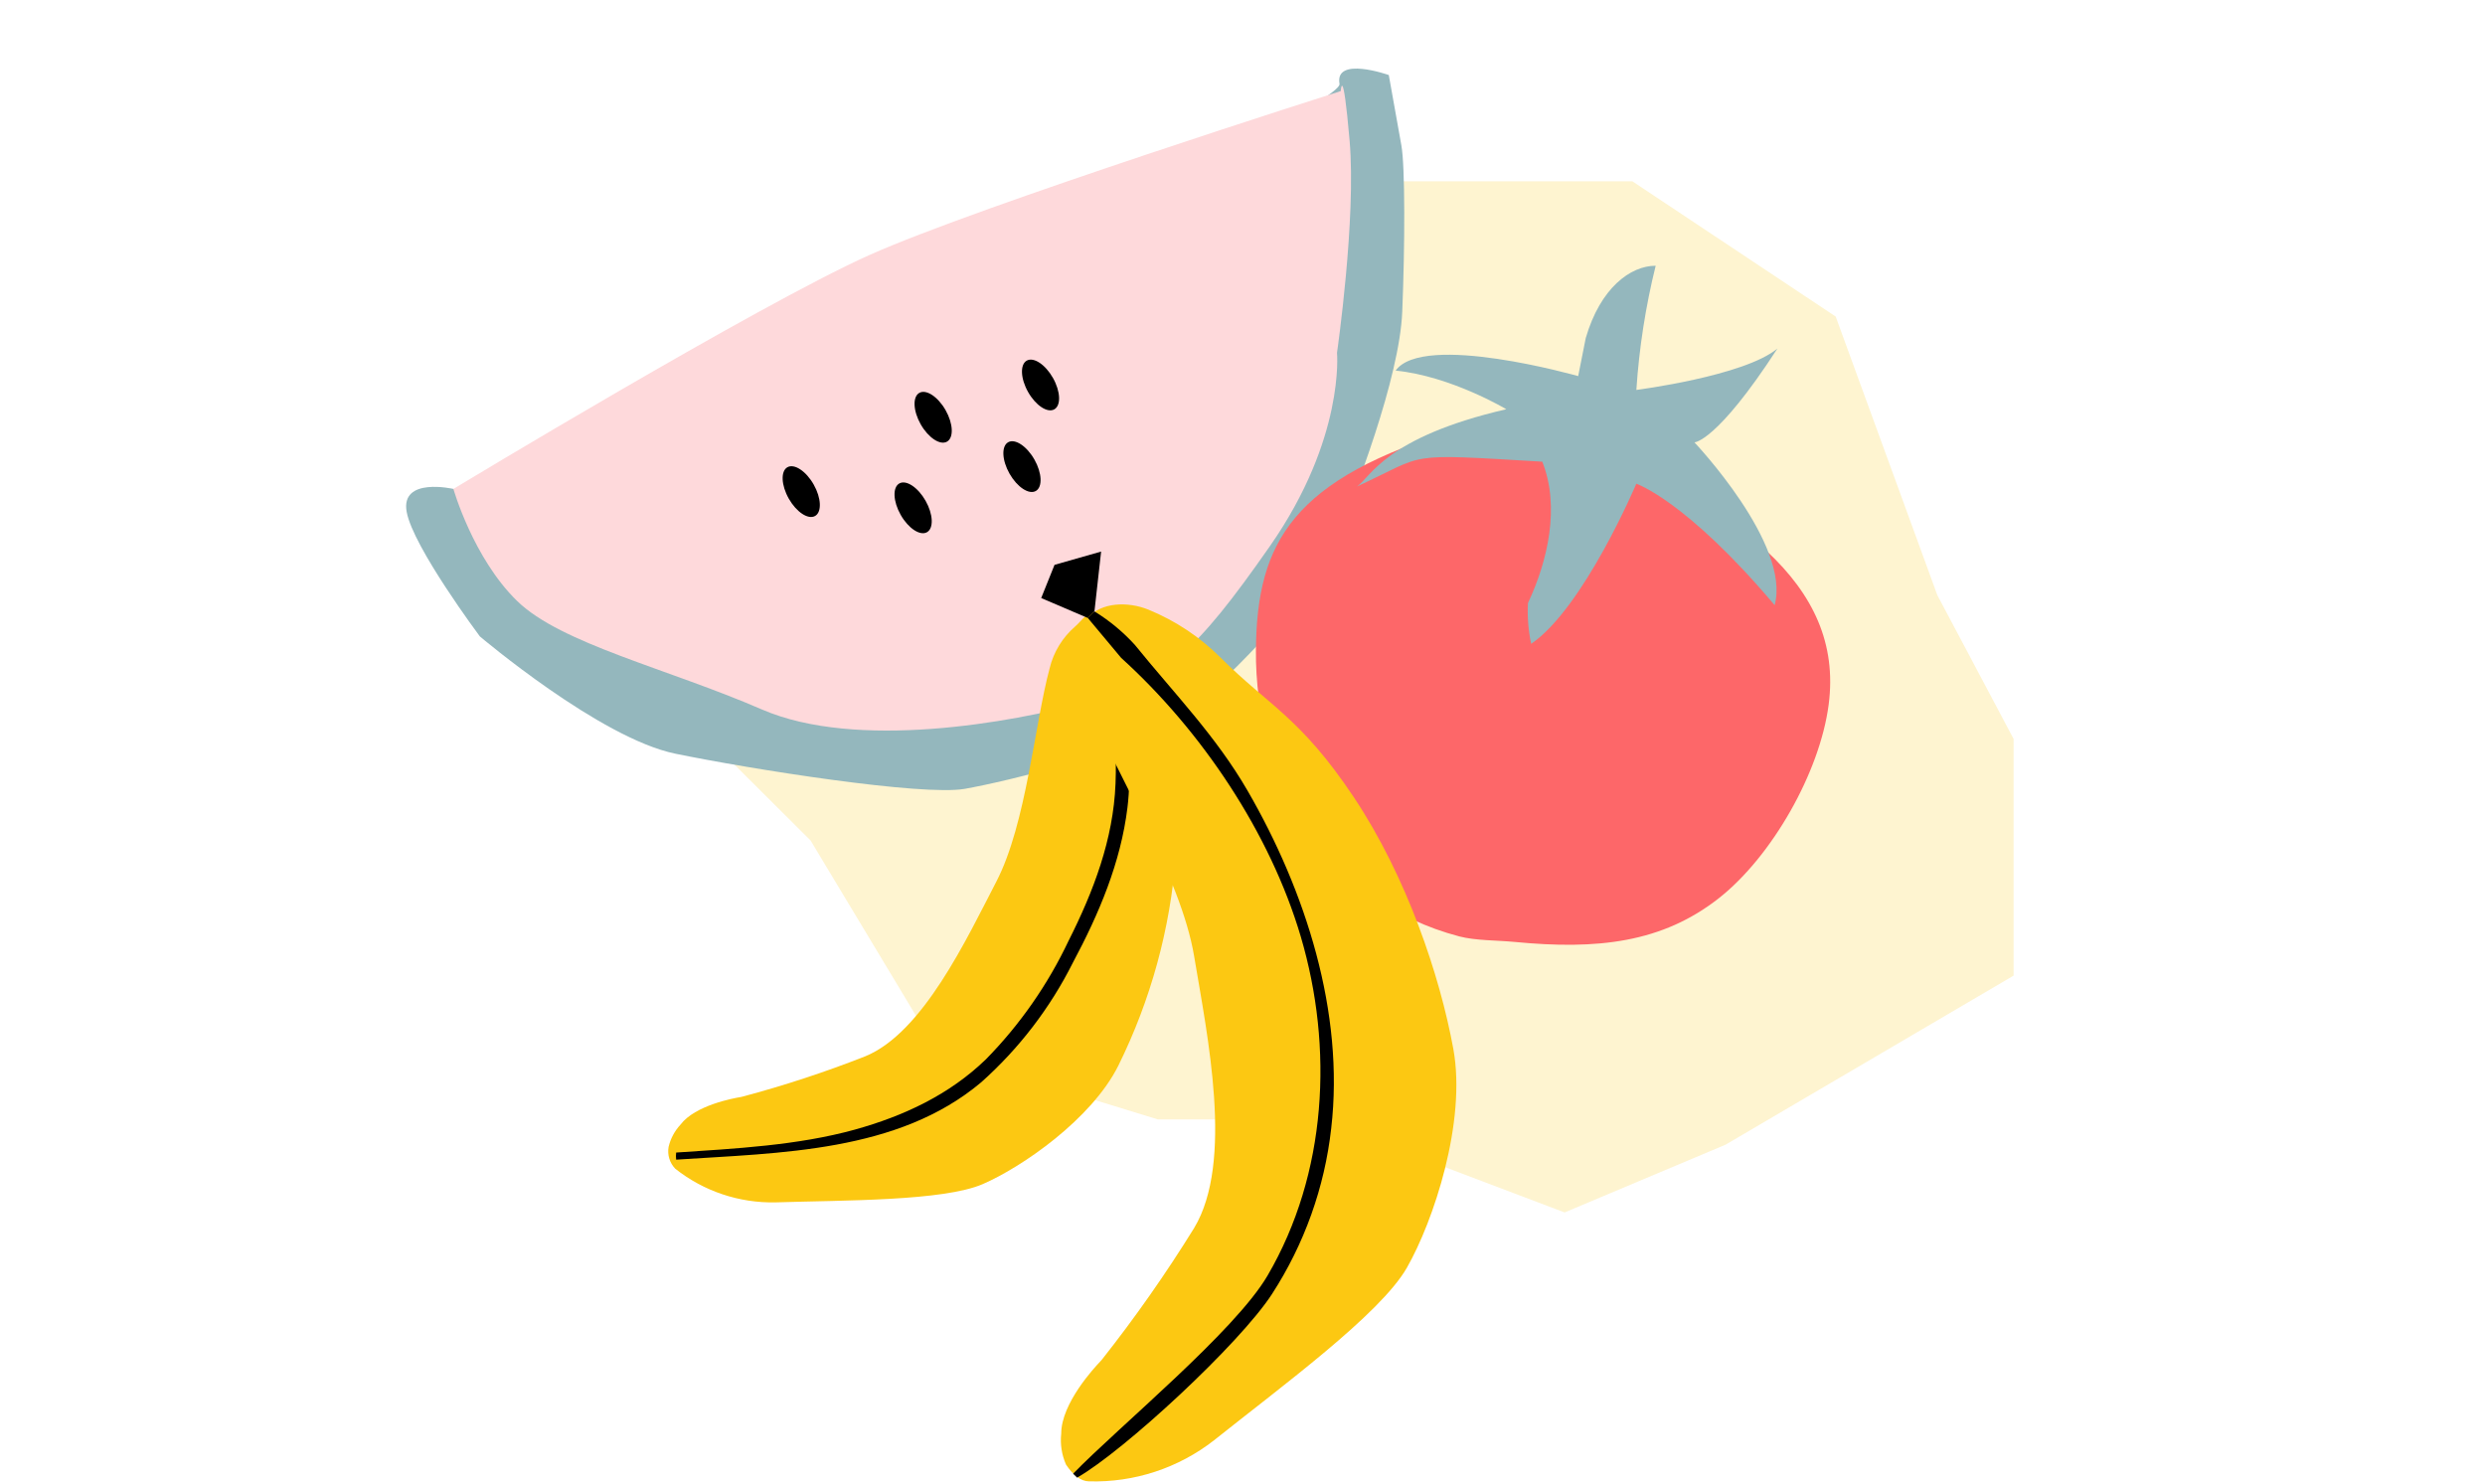
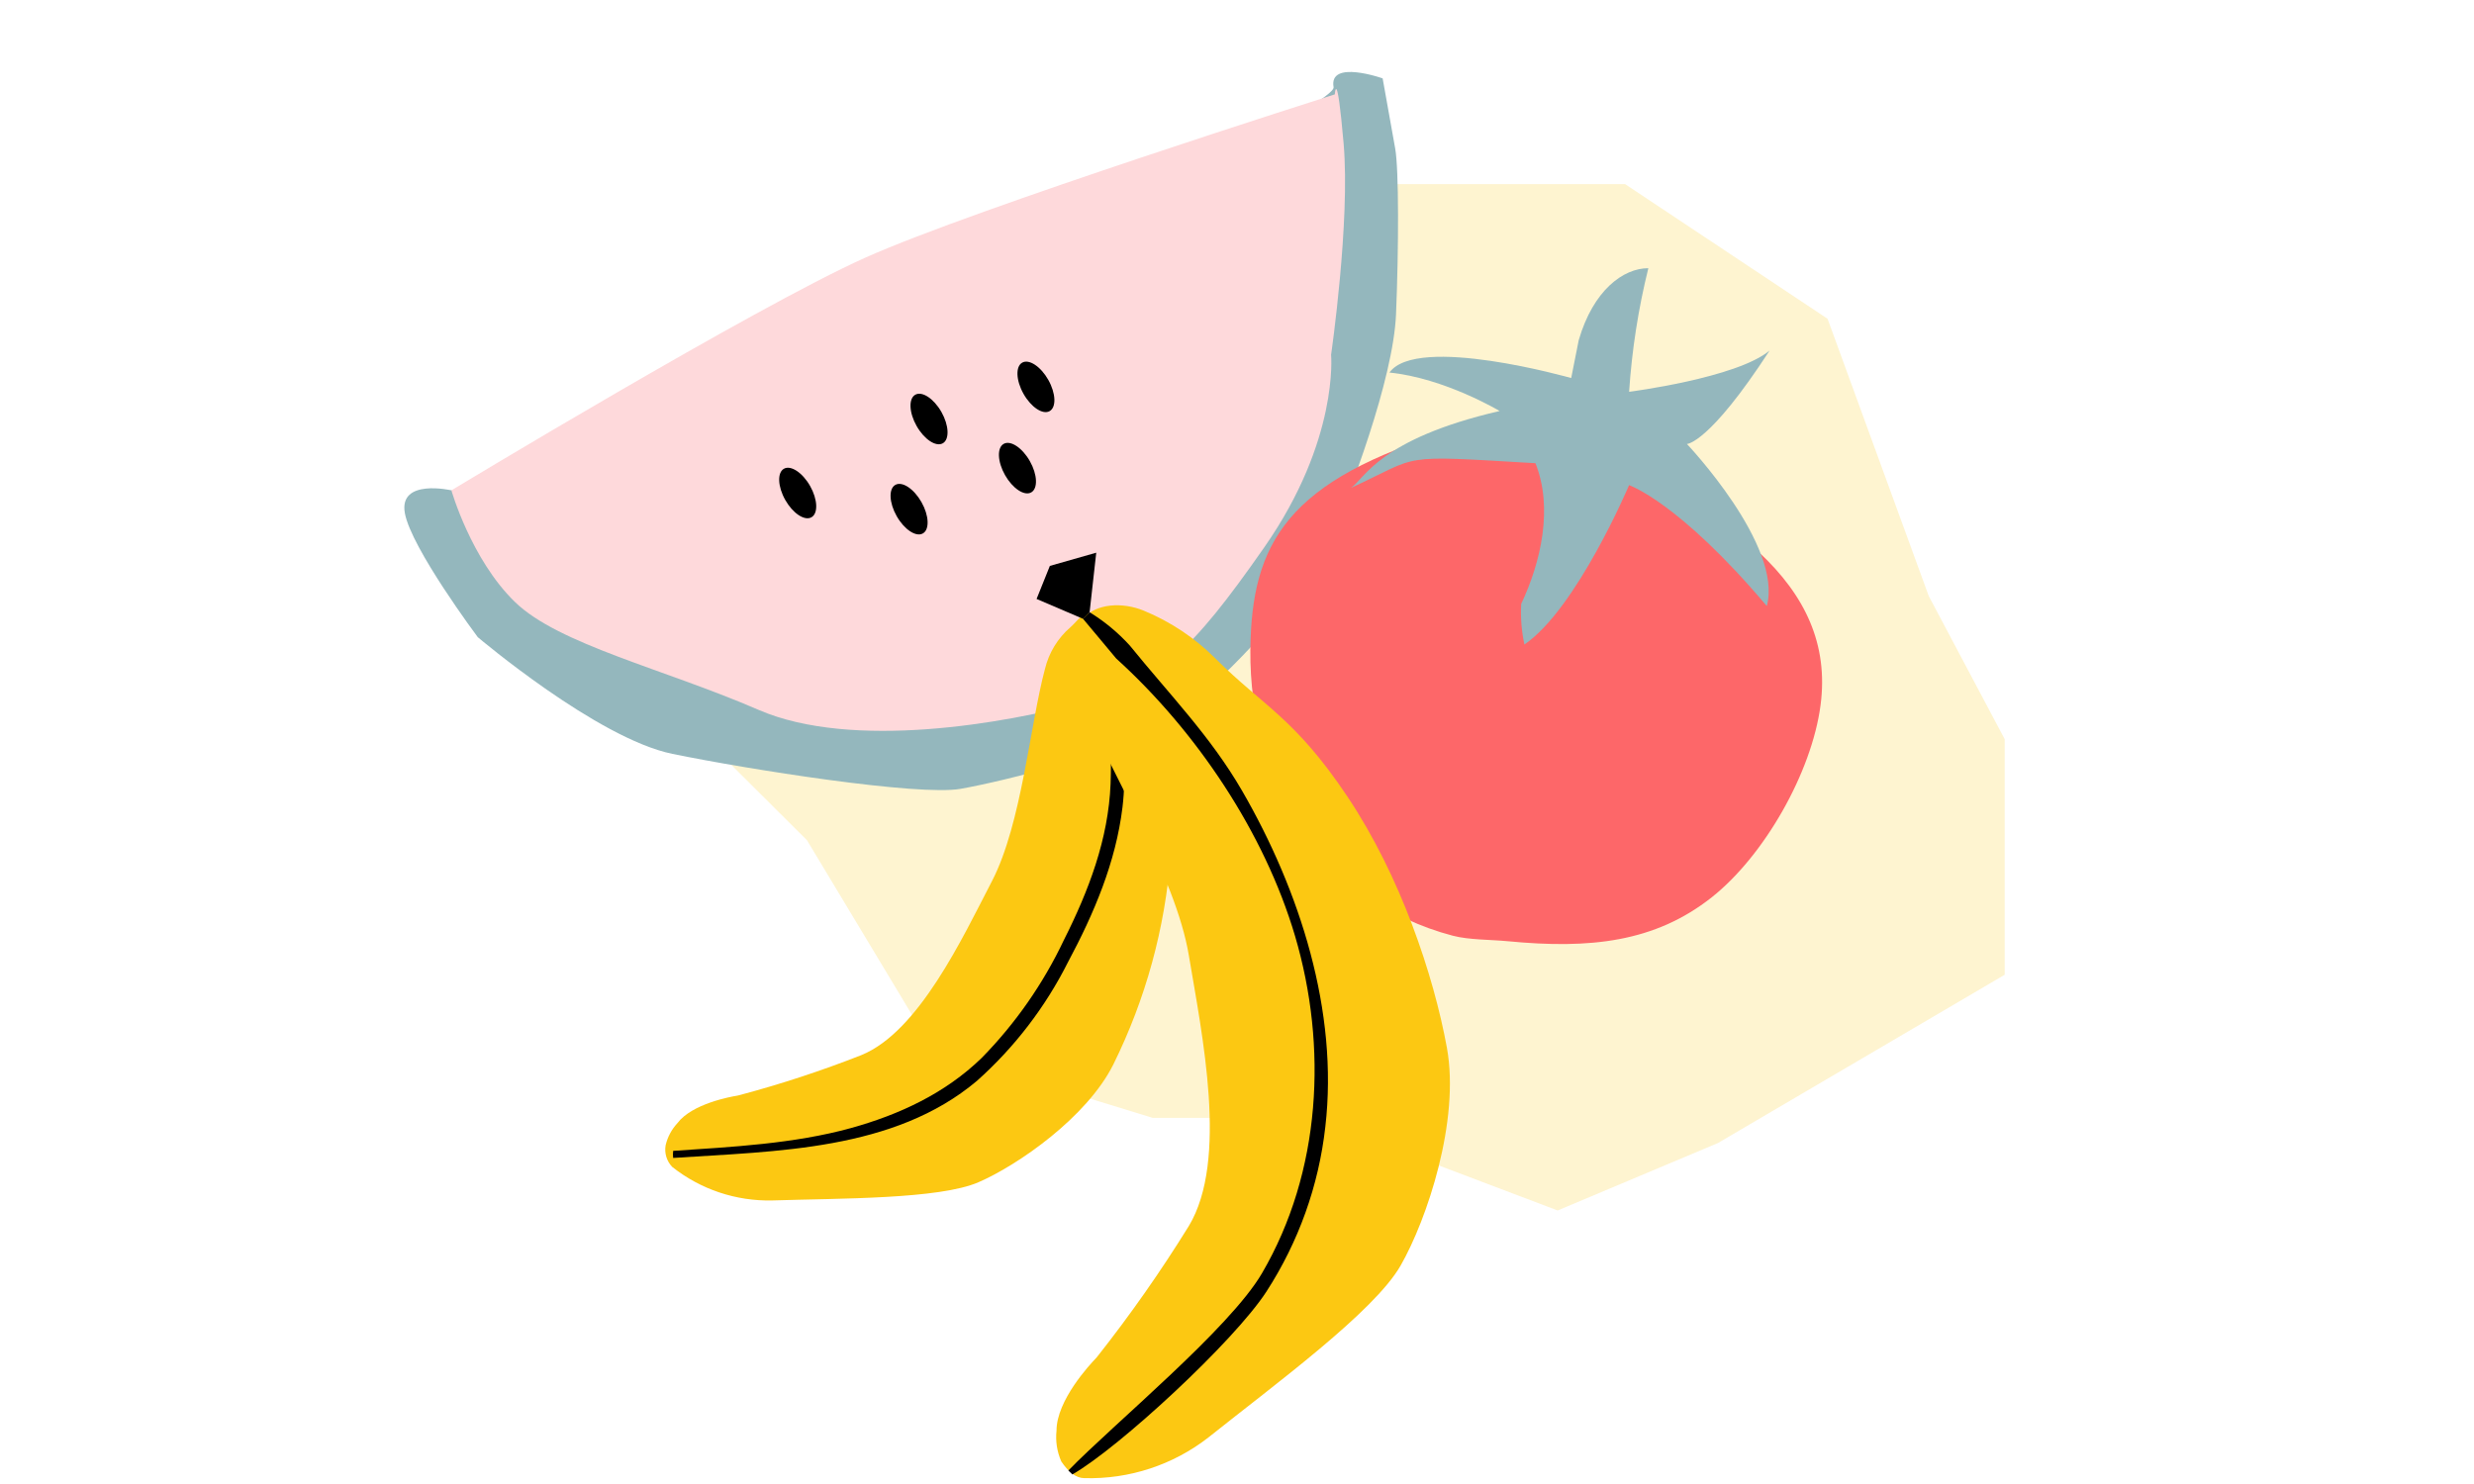
- <svg xmlns="http://www.w3.org/2000/svg" width="201" height="120" viewBox="0 0 201 120" fill="none">
+ <svg xmlns="http://www.w3.org/2000/svg" width="200px" height="120px" viewBox="0 0 201 120" fill="none">
  <path d="M73.102 30.39L63.509 48.168L58.026 60.474L65.564 67.985L75.843 85.078L93.66 90.549H106.681L126.553 98.071L139.574 92.59L162.872 78.915V59.772L156.705 48.147L148.48 25.605L132.034 14.665H92.97L80.642 21.503L73.102 30.39Z" fill="#FEF4D0" />
  <path d="M36.673 39.548C36.673 39.548 32.384 38.557 32.892 41.398C33.401 44.238 38.815 51.479 38.815 51.479C38.815 51.479 48.516 59.709 54.62 60.963C60.724 62.218 74.632 64.414 78.05 63.805C81.468 63.196 91.611 60.793 95.751 57.705C99.891 54.617 106.278 47.614 107.942 43.797C109.607 39.981 113.202 30.545 113.421 25.228C113.641 19.911 113.658 13.454 113.35 11.755L112.333 6.07C112.333 6.07 107.938 4.511 108.347 6.783C108.756 9.055 41.533 40.435 41.533 40.435L36.673 39.548Z" fill="#94B7BD" />
  <path d="M36.673 39.548C36.673 39.548 61.291 24.672 70.286 20.646C79.228 16.633 108.447 7.369 108.447 7.369C108.447 7.369 108.608 4.996 109.161 11.346C109.715 17.696 108.144 28.533 108.144 28.533C108.144 28.533 108.799 35.453 102.726 44.164C96.653 52.875 94.111 55.086 87.951 56.775C81.79 58.464 69.265 60.703 61.619 57.384C53.973 54.065 45.387 52.08 41.827 48.612C38.266 45.145 36.673 39.548 36.673 39.548Z" fill="#FED9DB" />
  <path d="M83.781 39.715C84.337 39.401 84.288 38.264 83.671 37.175C83.053 36.086 82.102 35.457 81.545 35.772C80.989 36.086 81.038 37.223 81.655 38.312C82.273 39.401 83.224 40.03 83.781 39.715Z" fill="black" />
  <path d="M65.927 41.737C66.483 41.423 66.434 40.285 65.817 39.196C65.199 38.107 64.248 37.479 63.691 37.793C63.135 38.107 63.184 39.245 63.801 40.334C64.419 41.423 65.37 42.051 65.927 41.737Z" fill="black" />
  <path d="M76.597 35.724C77.153 35.41 77.104 34.272 76.487 33.183C75.869 32.094 74.918 31.465 74.361 31.779C73.805 32.094 73.854 33.231 74.471 34.32C75.089 35.409 76.04 36.038 76.597 35.724Z" fill="black" />
  <path d="M74.977 43.05C75.534 42.736 75.484 41.598 74.867 40.509C74.25 39.42 73.298 38.791 72.742 39.105C72.185 39.419 72.234 40.557 72.852 41.646C73.469 42.735 74.421 43.364 74.977 43.05Z" fill="black" />
  <path d="M85.276 33.111C85.833 32.799 85.785 31.663 85.171 30.574C84.556 29.486 83.607 28.857 83.051 29.169C82.495 29.482 82.542 30.618 83.156 31.706C83.771 32.795 84.72 33.424 85.276 33.111Z" fill="black" />
  <path d="M101.586 52.518C101.674 43.852 104.543 38.697 118.036 34.668C120.987 33.819 124.137 33.976 126.988 35.114C140.278 41.095 149.206 47.11 147.912 56.998C147.192 62.5 143.316 69.26 139.072 72.62C134.451 76.274 129.182 76.834 122.514 76.191C121.11 76.055 119.354 76.089 118.038 75.744C107.377 72.945 101.479 63.241 101.586 52.518Z" fill="#FD6769" />
  <path d="M137.053 35.78C137.053 35.78 138.844 35.78 143.768 28.192C141.084 30.425 132.358 31.54 132.358 31.54C132.581 28.152 133.104 24.791 133.92 21.495C131.886 21.495 129.444 23.279 128.262 27.35L127.652 30.423C127.652 30.423 115.123 26.85 112.885 29.977C117.361 30.423 121.837 33.101 121.837 33.101C112.02 35.379 110.885 38.598 109.755 39.353C115.572 36.674 113.336 36.674 124.746 37.344C126.201 40.971 125.194 45.379 123.589 48.779C123.53 49.885 123.618 50.995 123.851 52.078C128.103 49.175 132.354 39.128 132.354 39.128C132.354 39.128 136.38 40.468 143.544 48.952C144.885 44.041 137.053 35.78 137.053 35.78Z" fill="#94B7BD" />
  <path d="M91.745 51.503C91.003 50.267 89.57 49.27 88.264 49.575C87.808 49.684 87.355 50.346 86.968 50.671C85.941 51.558 85.217 52.743 84.899 54.061C83.692 58.543 83.009 66.647 80.594 71.302C78.179 75.957 74.641 83.546 69.979 85.446C66.732 86.722 63.413 87.811 60.04 88.708L59.892 88.741C59.385 88.822 56.23 89.388 55.037 90.974C54.568 91.479 54.237 92.097 54.079 92.768C54.023 93.084 54.042 93.409 54.136 93.716C54.229 94.023 54.395 94.303 54.618 94.534C56.922 96.359 59.793 97.322 62.734 97.257C68.262 97.08 76.297 97.161 79.491 95.779C82.685 94.396 88.297 90.515 90.453 86.205C93.081 80.891 94.662 75.123 95.108 69.213C95.448 63.005 94.262 61.195 93.629 56.802C93.36 54.928 92.719 53.127 91.745 51.503Z" fill="#FCC812" />
  <path d="M88.565 50.297C89.672 54.745 90.408 58.773 90.229 63.387C90.054 67.898 88.445 72.104 86.435 76.093C84.76 79.634 82.505 82.872 79.761 85.671C76.797 88.548 73.09 90.277 69.137 91.374C64.512 92.653 59.454 92.908 54.691 93.227C54.667 93.418 54.667 93.611 54.691 93.802C63.088 93.243 72.634 93.213 79.367 87.541C82.428 84.812 84.944 81.529 86.781 77.865C88.884 73.929 90.653 69.774 91.196 65.308C91.841 59.993 90.178 54.82 88.913 49.676C88.767 49.696 88.632 49.764 88.528 49.869L88.565 50.297Z" fill="black" />
  <path d="M92.897 49.315C91.234 48.635 89.059 48.706 87.987 49.985C87.613 50.433 87.657 51.432 87.513 52.041C87.153 53.689 87.319 55.408 87.987 56.958C90.138 62.323 95.515 70.904 96.587 77.342C97.659 83.779 99.814 93.97 96.587 99.332C94.307 103.02 91.816 106.575 89.126 109.979C89.087 110.029 89.045 110.076 89 110.121C88.559 110.58 85.837 113.497 85.837 115.96C85.744 116.815 85.878 117.679 86.225 118.467C86.785 119.303 87.415 119.817 88.081 119.823C91.74 119.927 95.32 118.751 98.201 116.498C103.576 112.206 111.641 106.307 113.792 102.551C115.942 98.796 118.628 90.75 117.554 84.851C116.479 78.952 113.792 70.904 109.491 64.467C105.19 58.03 102.652 57.108 98.738 53.204C97.069 51.534 95.083 50.211 92.897 49.315Z" fill="#FCC812" />
  <path d="M90.683 53.211C97.194 59.114 102.728 67.352 105.218 75.773C107.863 84.739 107.353 94.92 102.527 103.178C99.882 107.703 90.429 115.46 86.801 119.202L87.123 119.522C90.887 117.377 100.256 108.725 102.889 104.666C105.503 100.631 107.142 96.044 107.676 91.268C108.763 81.895 105.599 72.06 100.911 63.96C98.348 59.53 95.011 56.138 91.79 52.159C90.834 51.109 89.735 50.199 88.525 49.455L87.987 49.983L90.683 53.211Z" fill="black" />
  <path d="M87.987 49.987L84.217 48.375L85.296 45.689L89.064 44.615L88.525 49.449L87.987 49.987Z" fill="black" />
</svg>
